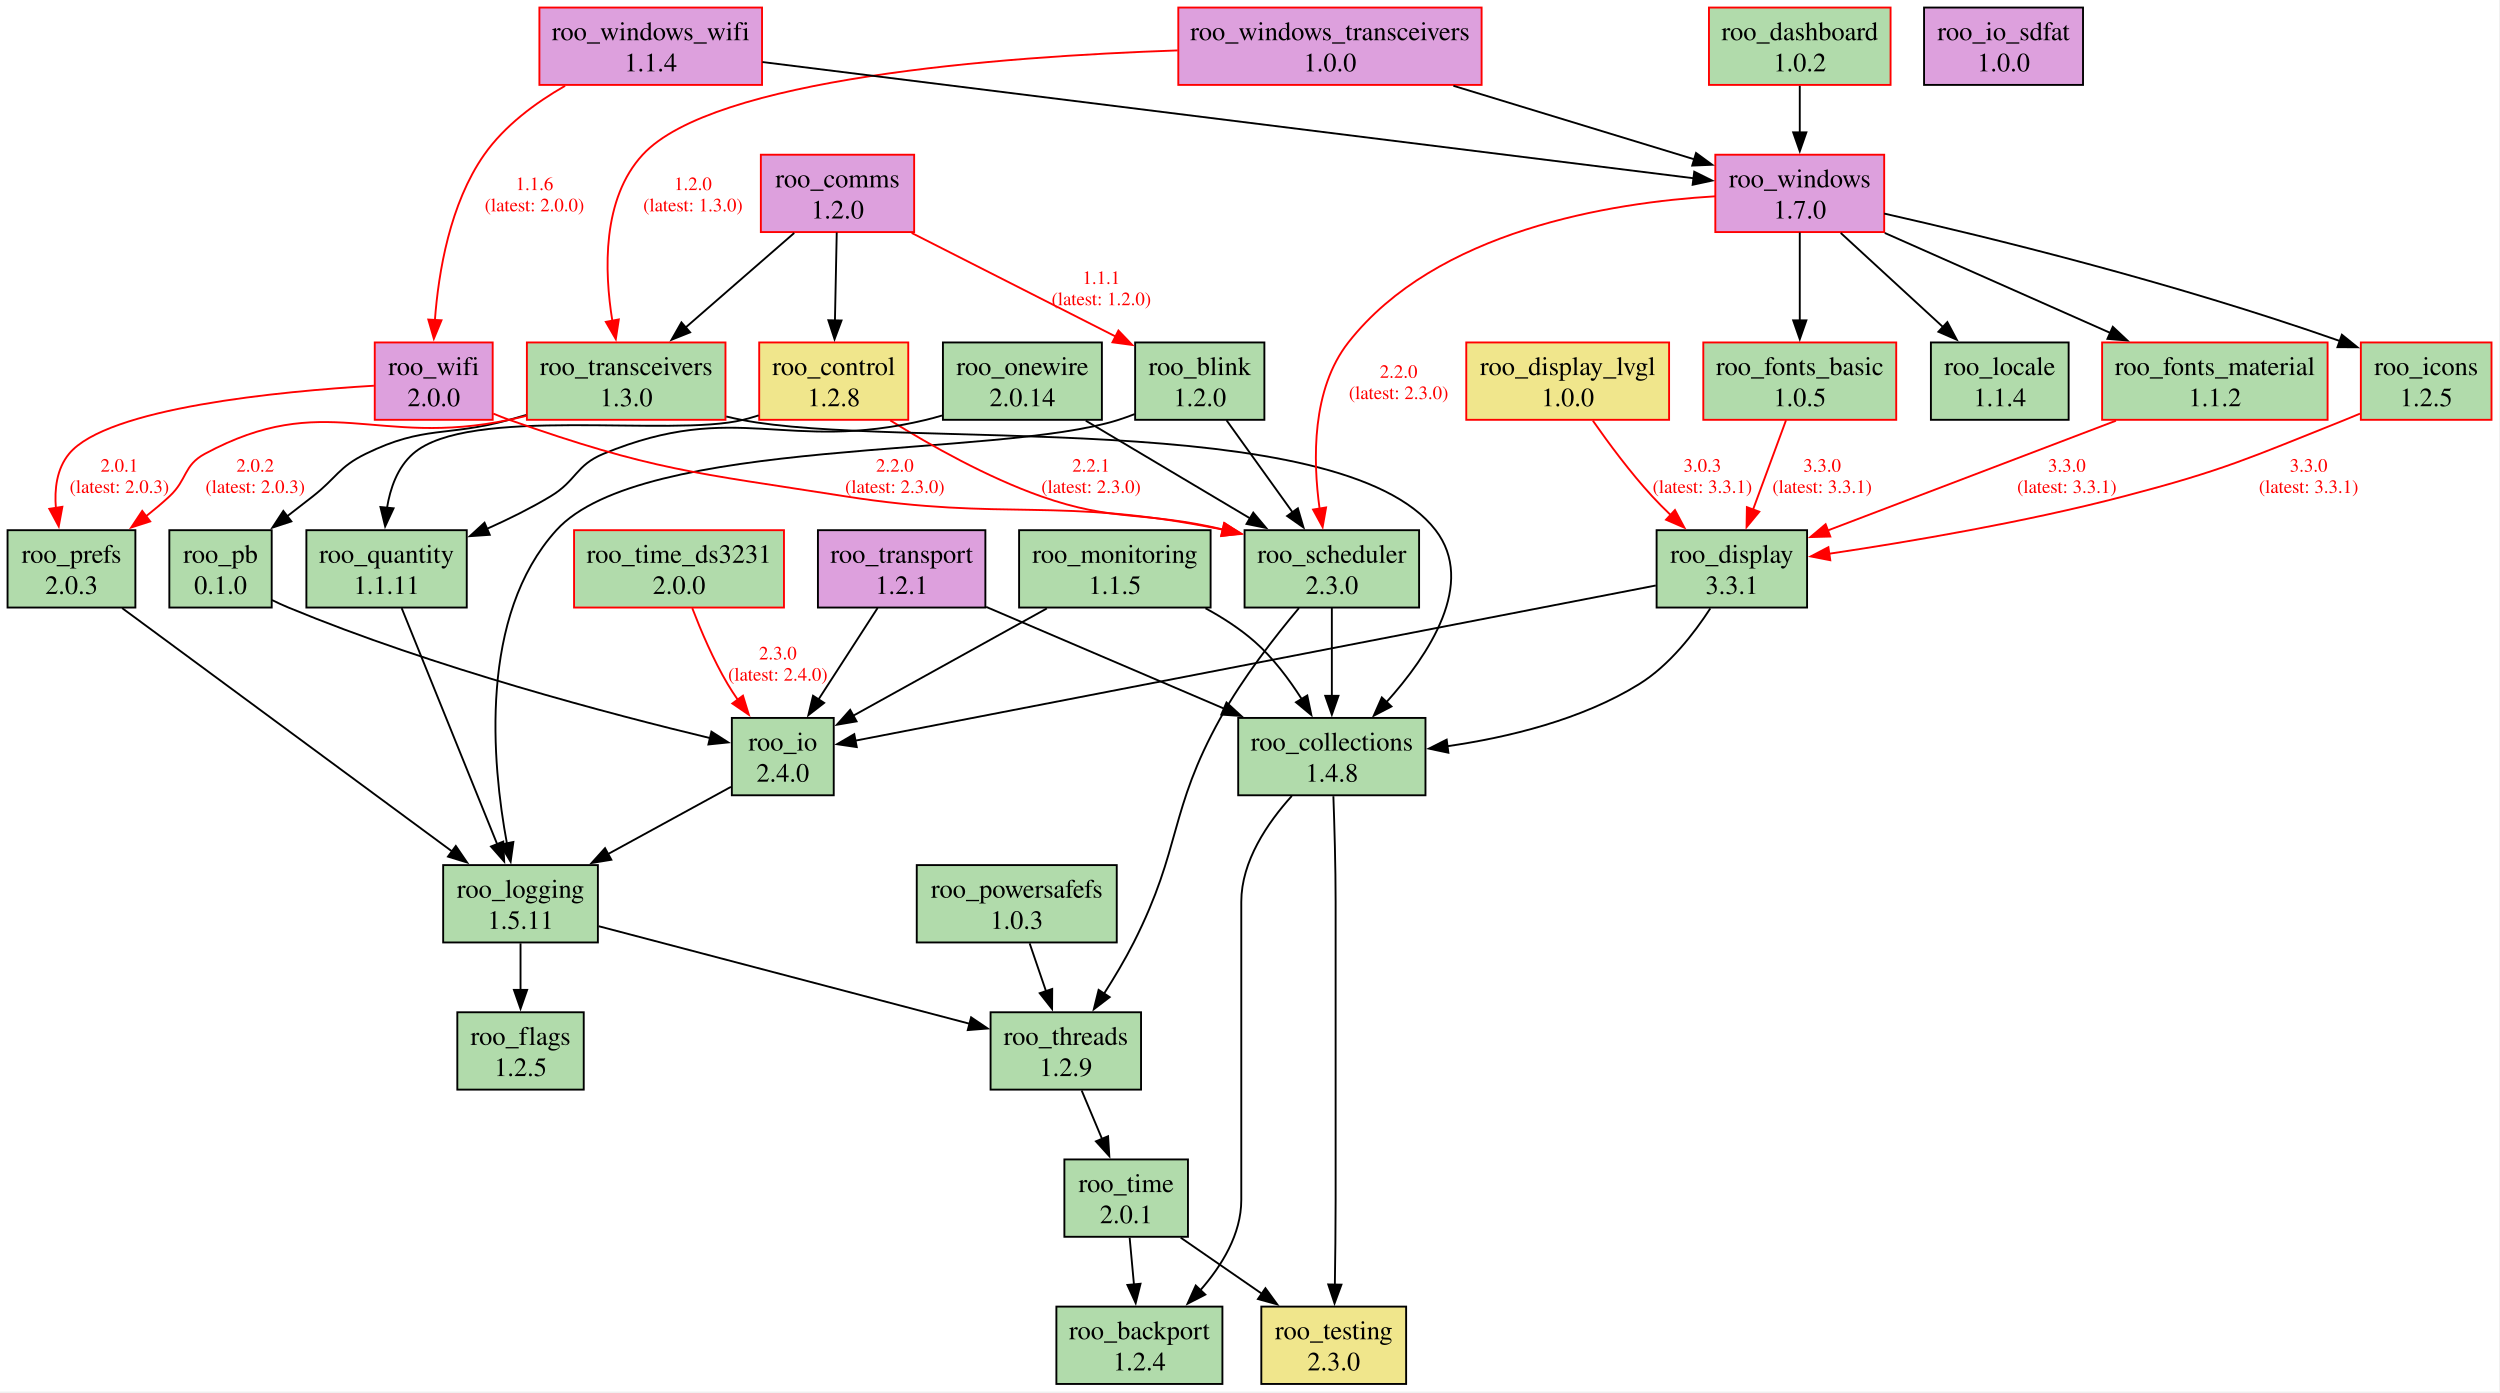
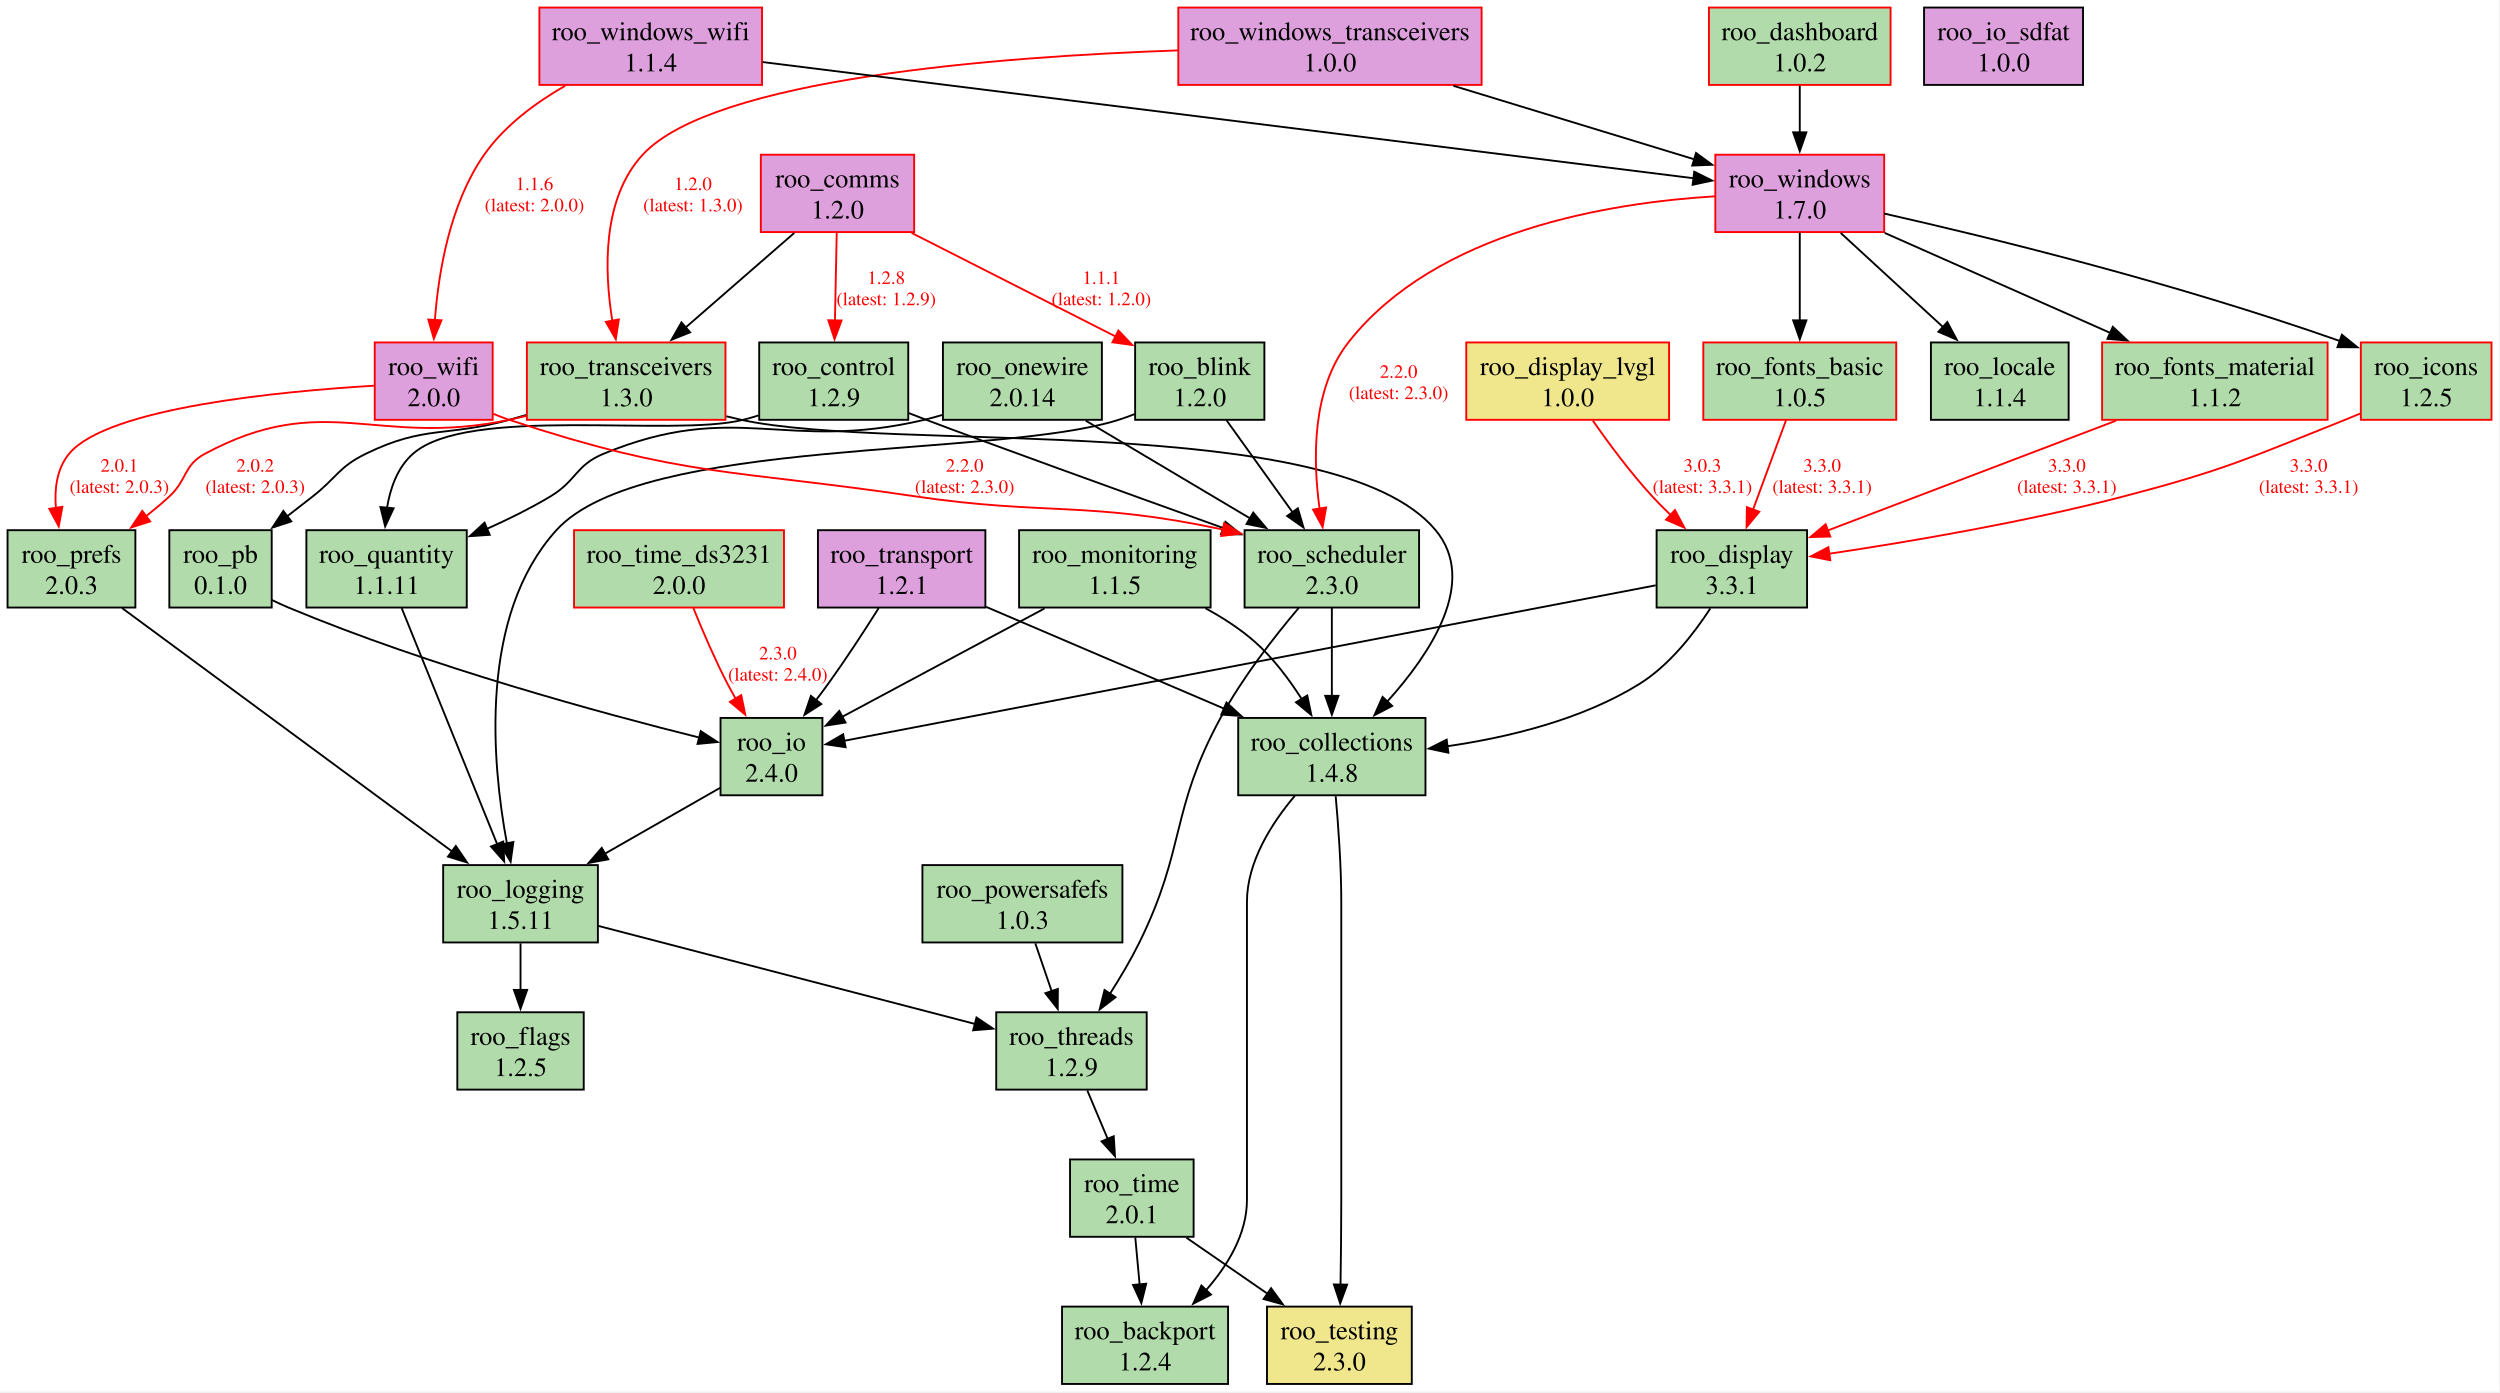
<svg xmlns="http://www.w3.org/2000/svg" width="1325pt" height="738pt" viewBox="0.00 0.00 1325.00 738.00">
  <g id="graph0" class="graph" transform="scale(1 1) rotate(0) translate(4 733.5)">
    <polygon fill="white" stroke="none" points="-4,4 -4,-733.5 1320.5,-733.5 1320.5,4 -4,4" />
    <g id="node1" class="node">
-       <polygon fill="#b1dbab" stroke="black" points="643.88,-41 555.88,-41 555.88,0 643.88,0 643.88,-41" />
-       <text xml:space="preserve" text-anchor="middle" x="599.88" y="-23.7" font-family="Times,serif" font-size="14.00">roo_backport</text>
-       <text xml:space="preserve" text-anchor="middle" x="599.88" y="-7.2" font-family="Times,serif" font-size="14.00">1.2.4</text>
+       <polygon fill="#b1dbab" stroke="black" points="646.88,-41 558.88,-41 558.88,0 646.88,0 646.88,-41" />
+       <text xml:space="preserve" text-anchor="middle" x="602.88" y="-23.7" font-family="Times,serif" font-size="14.00">roo_backport</text>
+       <text xml:space="preserve" text-anchor="middle" x="602.88" y="-7.2" font-family="Times,serif" font-size="14.00">1.2.4</text>
    </g>
    <g id="node2" class="node">
      <polygon fill="#b1dbab" stroke="black" points="666.12,-552 597.62,-552 597.62,-511 666.12,-511 666.12,-552" />
      <text xml:space="preserve" text-anchor="middle" x="631.88" y="-534.7" font-family="Times,serif" font-size="14.00">roo_blink</text>
      <text xml:space="preserve" text-anchor="middle" x="631.88" y="-518.2" font-family="Times,serif" font-size="14.00">1.2.0</text>
    </g>
    <g id="node16" class="node">
      <polygon fill="#b1dbab" stroke="black" points="312.88,-275 230.88,-275 230.88,-234 312.88,-234 312.88,-275" />
      <text xml:space="preserve" text-anchor="middle" x="271.88" y="-257.7" font-family="Times,serif" font-size="14.00">roo_logging</text>
      <text xml:space="preserve" text-anchor="middle" x="271.88" y="-241.2" font-family="Times,serif" font-size="14.00">1.5.11</text>
    </g>
    <g id="edge1" class="edge">
-       <path fill="none" stroke="black" d="M597.41,-514.04C594.56,-512.93 591.69,-511.9 588.88,-511 524.59,-490.45 336.2,-502.5 290.88,-452.5 249.74,-407.13 256.68,-329.43 264.68,-286.43" />
-       <polygon fill="black" stroke="black" points="268.09,-287.25 266.63,-276.75 261.23,-285.87 268.09,-287.25" />
+       <path fill="none" stroke="black" d="M597.41,-514.04C594.56,-512.93 591.69,-511.9 588.88,-511 524.6,-490.43 336.21,-502.49 290.88,-452.5 249.74,-407.13 256.67,-329.44 264.68,-286.43" />
+       <polygon fill="black" stroke="black" points="268.09,-287.25 266.63,-276.75 261.22,-285.87 268.09,-287.25" />
    </g>
    <g id="node23" class="node">
      <polygon fill="#b1dbab" stroke="black" points="748.12,-452.5 655.62,-452.5 655.62,-411.5 748.12,-411.5 748.12,-452.5" />
      <text xml:space="preserve" text-anchor="middle" x="701.88" y="-435.2" font-family="Times,serif" font-size="14.00">roo_scheduler</text>
      <text xml:space="preserve" text-anchor="middle" x="701.88" y="-418.7" font-family="Times,serif" font-size="14.00">2.3.0</text>
    </g>
    <g id="edge2" class="edge">
      <path fill="none" stroke="black" d="M646.04,-510.77C656.1,-496.76 669.76,-477.73 681.06,-461.99" />
      <polygon fill="black" stroke="black" points="683.86,-464.1 686.85,-453.93 678.17,-460.01 683.86,-464.1" />
    </g>
    <g id="node3" class="node">
      <polygon fill="#b1dbab" stroke="black" points="751.5,-353 652.25,-353 652.25,-312 751.5,-312 751.5,-353" />
      <text xml:space="preserve" text-anchor="middle" x="701.88" y="-335.7" font-family="Times,serif" font-size="14.00">roo_collections</text>
      <text xml:space="preserve" text-anchor="middle" x="701.88" y="-319.2" font-family="Times,serif" font-size="14.00">1.4.8</text>
    </g>
    <g id="edge4" class="edge">
-       <path fill="none" stroke="black" d="M680.68,-311.67C667.82,-297.44 653.88,-277.04 653.88,-255.5 653.88,-255.5 653.88,-255.5 653.88,-97.5 653.88,-79.44 643.62,-62.69 632.05,-49.53" />
-       <polygon fill="black" stroke="black" points="634.82,-47.37 625.39,-42.53 629.74,-52.19 634.82,-47.37" />
+       <path fill="none" stroke="black" d="M682.27,-311.74C670.14,-297.39 656.88,-276.81 656.88,-255.5 656.88,-255.5 656.88,-255.5 656.88,-97.5 656.88,-79.44 646.62,-62.69 635.05,-49.53" />
+       <polygon fill="black" stroke="black" points="637.82,-47.37 628.39,-42.53 632.74,-52.19 637.82,-47.37" />
    </g>
    <g id="node24" class="node">
-       <polygon fill="khaki" stroke="black" points="741.25,-41 664.5,-41 664.5,0 741.25,0 741.25,-41" />
-       <text xml:space="preserve" text-anchor="middle" x="702.88" y="-23.7" font-family="Times,serif" font-size="14.00">roo_testing</text>
-       <text xml:space="preserve" text-anchor="middle" x="702.88" y="-7.2" font-family="Times,serif" font-size="14.00">2.3.0</text>
+       <polygon fill="khaki" stroke="black" points="744.25,-41 667.5,-41 667.5,0 744.25,0 744.25,-41" />
+       <text xml:space="preserve" text-anchor="middle" x="705.88" y="-23.7" font-family="Times,serif" font-size="14.00">roo_testing</text>
+       <text xml:space="preserve" text-anchor="middle" x="705.88" y="-7.2" font-family="Times,serif" font-size="14.00">2.3.0</text>
    </g>
    <g id="edge3" class="edge">
-       <path fill="none" stroke="black" d="M702.69,-311.5C703.24,-296.18 703.88,-274.51 703.88,-255.5 703.88,-255.5 703.88,-255.5 703.88,-97.5 703.88,-82.7 703.68,-66.28 703.47,-52.5" />
-       <polygon fill="black" stroke="black" points="706.97,-52.64 703.3,-42.7 699.97,-52.75 706.97,-52.64" />
+       <path fill="none" stroke="black" d="M703.91,-311.52C705.29,-296.21 706.88,-274.54 706.88,-255.5 706.88,-255.5 706.88,-255.5 706.88,-97.5 706.88,-82.7 706.68,-66.28 706.47,-52.5" />
+       <polygon fill="black" stroke="black" points="709.97,-52.64 706.3,-42.7 702.97,-52.75 709.97,-52.64" />
    </g>
    <g id="node4" class="node">
      <polygon fill="plum" stroke="red" points="480.5,-651.5 399.25,-651.5 399.25,-610.5 480.5,-610.5 480.5,-651.5" />
      <text xml:space="preserve" text-anchor="middle" x="439.88" y="-634.2" font-family="Times,serif" font-size="14.00">roo_comms</text>
      <text xml:space="preserve" text-anchor="middle" x="439.88" y="-617.7" font-family="Times,serif" font-size="14.00">1.2.0</text>
    </g>
    <g id="edge5" class="edge">
      <path fill="none" stroke="red" d="M479.19,-610.03C510.57,-594.1 554.55,-571.77 587.25,-555.16" />
      <polygon fill="red" stroke="red" points="588.76,-558.32 596.09,-550.67 585.59,-552.08 588.76,-558.32" />
      <text xml:space="preserve" text-anchor="middle" x="579.7" y="-583" font-family="Times,serif" font-size="10.00" fill="red">1.1.1</text>
      <text xml:space="preserve" text-anchor="middle" x="579.7" y="-571.75" font-family="Times,serif" font-size="10.00" fill="red">(latest: 1.2.0)</text>
    </g>
    <g id="node5" class="node">
-       <polygon fill="khaki" stroke="red" points="477.38,-552 398.38,-552 398.38,-511 477.38,-511 477.38,-552" />
+       <polygon fill="#b1dbab" stroke="black" points="477.38,-552 398.38,-552 398.38,-511 477.38,-511 477.38,-552" />
      <text xml:space="preserve" text-anchor="middle" x="437.88" y="-534.7" font-family="Times,serif" font-size="14.00">roo_control</text>
-       <text xml:space="preserve" text-anchor="middle" x="437.88" y="-518.2" font-family="Times,serif" font-size="14.00">1.2.8</text>
+       <text xml:space="preserve" text-anchor="middle" x="437.88" y="-518.2" font-family="Times,serif" font-size="14.00">1.2.9</text>
    </g>
    <g id="edge6" class="edge">
-       <path fill="none" stroke="black" d="M439.47,-610.27C439.19,-596.79 438.82,-578.66 438.51,-563.29" />
-       <polygon fill="black" stroke="black" points="442.01,-563.64 438.31,-553.71 435.02,-563.78 442.01,-563.64" />
+       <path fill="none" stroke="red" d="M439.47,-610.27C439.19,-596.79 438.82,-578.66 438.51,-563.29" />
+       <polygon fill="red" stroke="red" points="442.01,-563.64 438.31,-553.71 435.02,-563.78 442.01,-563.64" />
+       <text xml:space="preserve" text-anchor="middle" x="465.68" y="-583" font-family="Times,serif" font-size="10.00" fill="red">1.2.8</text>
+       <text xml:space="preserve" text-anchor="middle" x="465.68" y="-571.75" font-family="Times,serif" font-size="10.00" fill="red">(latest: 1.2.9)</text>
    </g>
    <g id="node28" class="node">
      <polygon fill="#b1dbab" stroke="red" points="380.5,-552 275.25,-552 275.25,-511 380.5,-511 380.5,-552" />
      <text xml:space="preserve" text-anchor="middle" x="327.88" y="-534.7" font-family="Times,serif" font-size="14.00">roo_transceivers</text>
      <text xml:space="preserve" text-anchor="middle" x="327.88" y="-518.2" font-family="Times,serif" font-size="14.00">1.3.0</text>
    </g>
    <g id="edge7" class="edge">
      <path fill="none" stroke="black" d="M416.94,-610.03C400.33,-595.57 377.67,-575.85 359.37,-559.92" />
      <polygon fill="black" stroke="black" points="361.76,-557.36 351.92,-553.43 357.17,-562.64 361.76,-557.36" />
    </g>
    <g id="node22" class="node">
      <polygon fill="#b1dbab" stroke="black" points="243.38,-452.5 158.38,-452.5 158.38,-411.5 243.38,-411.5 243.38,-452.5" />
      <text xml:space="preserve" text-anchor="middle" x="200.88" y="-435.2" font-family="Times,serif" font-size="14.00">roo_quantity</text>
      <text xml:space="preserve" text-anchor="middle" x="200.88" y="-418.7" font-family="Times,serif" font-size="14.00">1.1.11</text>
    </g>
    <g id="edge8" class="edge">
      <path fill="none" stroke="black" d="M398.09,-513.35C395.33,-512.47 392.58,-511.67 389.88,-511 351.94,-501.55 244.21,-518.84 214.88,-493 206.68,-485.78 202.8,-474.78 201.09,-464.16" />
      <polygon fill="black" stroke="black" points="204.6,-464.1 200.13,-454.49 197.63,-464.79 204.6,-464.1" />
    </g>
    <g id="edge9" class="edge">
-       <path fill="none" stroke="red" d="M467.86,-510.66C489.26,-497.39 519.17,-480.56 547.62,-470.5 586.75,-456.66 601.37,-462.9 644.32,-452.86" />
-       <polygon fill="red" stroke="red" points="644.92,-456.32 653.76,-450.49 643.21,-449.53 644.92,-456.32" />
-       <text xml:space="preserve" text-anchor="middle" x="574.25" y="-483.5" font-family="Times,serif" font-size="10.00" fill="red">2.2.1</text>
-       <text xml:space="preserve" text-anchor="middle" x="574.25" y="-472.25" font-family="Times,serif" font-size="10.00" fill="red">(latest: 2.3.0)</text>
+       <path fill="none" stroke="black" d="M477.68,-514.54C480.79,-513.33 483.88,-512.14 486.88,-511 516.21,-499.84 591.32,-472.71 644.47,-453.6" />
+       <polygon fill="black" stroke="black" points="645.47,-456.96 653.7,-450.28 643.11,-450.37 645.47,-456.96" />
    </g>
    <g id="node6" class="node">
      <polygon fill="#b1dbab" stroke="red" points="998,-729.5 901.75,-729.5 901.75,-688.5 998,-688.5 998,-729.5" />
      <text xml:space="preserve" text-anchor="middle" x="949.88" y="-712.2" font-family="Times,serif" font-size="14.00">roo_dashboard</text>
      <text xml:space="preserve" text-anchor="middle" x="949.88" y="-695.7" font-family="Times,serif" font-size="14.00">1.0.2</text>
    </g>
    <g id="node31" class="node">
      <polygon fill="plum" stroke="red" points="994.62,-651.5 905.12,-651.5 905.12,-610.5 994.62,-610.5 994.62,-651.5" />
      <text xml:space="preserve" text-anchor="middle" x="949.88" y="-634.2" font-family="Times,serif" font-size="14.00">roo_windows</text>
      <text xml:space="preserve" text-anchor="middle" x="949.88" y="-617.7" font-family="Times,serif" font-size="14.00">1.7.0</text>
    </g>
    <g id="edge10" class="edge">
      <path fill="none" stroke="black" d="M949.88,-688.03C949.88,-680.44 949.88,-671.6 949.88,-663.21" />
      <polygon fill="black" stroke="black" points="953.38,-663.35 949.88,-653.35 946.38,-663.35 953.38,-663.35" />
    </g>
    <g id="node7" class="node">
      <polygon fill="#b1dbab" stroke="black" points="953.75,-452.5 874,-452.5 874,-411.5 953.75,-411.5 953.75,-452.5" />
      <text xml:space="preserve" text-anchor="middle" x="913.88" y="-435.2" font-family="Times,serif" font-size="14.00">roo_display</text>
      <text xml:space="preserve" text-anchor="middle" x="913.88" y="-418.7" font-family="Times,serif" font-size="14.00">3.3.1</text>
    </g>
    <g id="edge11" class="edge">
      <path fill="none" stroke="black" d="M902.47,-411.04C893.83,-397.71 880.75,-380.87 864.88,-371 834.32,-352.01 795.16,-342.62 762.89,-337.98" />
      <polygon fill="black" stroke="black" points="763.65,-334.55 753.28,-336.73 762.74,-341.49 763.65,-334.55" />
    </g>
    <g id="node13" class="node">
-       <polygon fill="#b1dbab" stroke="black" points="437.88,-353 383.88,-353 383.88,-312 437.88,-312 437.88,-353" />
-       <text xml:space="preserve" text-anchor="middle" x="410.88" y="-335.7" font-family="Times,serif" font-size="14.00">roo_io</text>
-       <text xml:space="preserve" text-anchor="middle" x="410.88" y="-319.2" font-family="Times,serif" font-size="14.00">2.4.0</text>
+       <polygon fill="#b1dbab" stroke="black" points="431.88,-353 377.88,-353 377.88,-312 431.88,-312 431.88,-353" />
+       <text xml:space="preserve" text-anchor="middle" x="404.88" y="-335.7" font-family="Times,serif" font-size="14.00">roo_io</text>
+       <text xml:space="preserve" text-anchor="middle" x="404.88" y="-319.2" font-family="Times,serif" font-size="14.00">2.4.0</text>
    </g>
    <g id="edge12" class="edge">
-       <path fill="none" stroke="black" d="M873.56,-423.19C778.66,-404.79 542.17,-358.95 449.24,-340.94" />
-       <polygon fill="black" stroke="black" points="450.09,-337.54 439.61,-339.07 448.76,-344.41 450.09,-337.54" />
+       <path fill="none" stroke="black" d="M873.51,-423.27C777.68,-404.91 537.46,-358.9 443.45,-340.89" />
+       <polygon fill="black" stroke="black" points="444.18,-337.47 433.7,-339.02 442.86,-344.34 444.18,-337.47" />
    </g>
    <g id="node8" class="node">
      <polygon fill="khaki" stroke="red" points="880.62,-552 773.12,-552 773.12,-511 880.62,-511 880.62,-552" />
      <text xml:space="preserve" text-anchor="middle" x="826.88" y="-534.7" font-family="Times,serif" font-size="14.00">roo_display_lvgl</text>
      <text xml:space="preserve" text-anchor="middle" x="826.88" y="-518.2" font-family="Times,serif" font-size="14.00">1.0.0</text>
    </g>
    <g id="edge13" class="edge">
      <path fill="none" stroke="red" d="M840.23,-510.52C848.66,-498.46 860.11,-483.04 871.62,-470.5 874.67,-467.18 877.99,-463.85 881.37,-460.61" />
      <polygon fill="red" stroke="red" points="883.73,-463.19 888.72,-453.84 878.99,-458.04 883.73,-463.19" />
      <text xml:space="preserve" text-anchor="middle" x="898.25" y="-483.5" font-family="Times,serif" font-size="10.00" fill="red">3.0.3</text>
      <text xml:space="preserve" text-anchor="middle" x="898.25" y="-472.25" font-family="Times,serif" font-size="10.00" fill="red">(latest: 3.3.1)</text>
    </g>
    <g id="node9" class="node">
      <polygon fill="#b1dbab" stroke="black" points="305.38,-197 238.38,-197 238.38,-156 305.38,-156 305.38,-197" />
      <text xml:space="preserve" text-anchor="middle" x="271.88" y="-179.7" font-family="Times,serif" font-size="14.00">roo_flags</text>
      <text xml:space="preserve" text-anchor="middle" x="271.88" y="-163.2" font-family="Times,serif" font-size="14.00">1.2.5</text>
    </g>
    <g id="node10" class="node">
      <polygon fill="#b1dbab" stroke="red" points="1001,-552 898.75,-552 898.75,-511 1001,-511 1001,-552" />
      <text xml:space="preserve" text-anchor="middle" x="949.88" y="-534.7" font-family="Times,serif" font-size="14.00">roo_fonts_basic</text>
      <text xml:space="preserve" text-anchor="middle" x="949.88" y="-518.2" font-family="Times,serif" font-size="14.00">1.0.5</text>
    </g>
    <g id="edge14" class="edge">
      <path fill="none" stroke="red" d="M942.59,-510.77C937.56,-497.16 930.79,-478.8 925.08,-463.34" />
      <polygon fill="red" stroke="red" points="928.42,-462.29 921.67,-454.12 921.85,-464.71 928.42,-462.29" />
      <text xml:space="preserve" text-anchor="middle" x="961.72" y="-483.5" font-family="Times,serif" font-size="10.00" fill="red">3.3.0</text>
      <text xml:space="preserve" text-anchor="middle" x="961.72" y="-472.25" font-family="Times,serif" font-size="10.00" fill="red">(latest: 3.3.1)</text>
    </g>
    <g id="node11" class="node">
      <polygon fill="#b1dbab" stroke="red" points="1229.62,-552 1110.12,-552 1110.12,-511 1229.62,-511 1229.62,-552" />
      <text xml:space="preserve" text-anchor="middle" x="1169.88" y="-534.7" font-family="Times,serif" font-size="14.00">roo_fonts_material</text>
      <text xml:space="preserve" text-anchor="middle" x="1169.88" y="-518.2" font-family="Times,serif" font-size="14.00">1.1.2</text>
    </g>
    <g id="edge15" class="edge">
      <path fill="none" stroke="red" d="M1117.45,-510.53C1072.72,-493.5 1008.81,-469.16 964.58,-452.31" />
      <polygon fill="red" stroke="red" points="966.06,-449.13 955.47,-448.84 963.57,-455.67 966.06,-449.13" />
      <text xml:space="preserve" text-anchor="middle" x="1091.43" y="-483.5" font-family="Times,serif" font-size="10.00" fill="red">3.3.0</text>
      <text xml:space="preserve" text-anchor="middle" x="1091.43" y="-472.25" font-family="Times,serif" font-size="10.00" fill="red">(latest: 3.3.1)</text>
    </g>
    <g id="node12" class="node">
      <polygon fill="#b1dbab" stroke="red" points="1316.5,-552 1247.25,-552 1247.25,-511 1316.5,-511 1316.5,-552" />
      <text xml:space="preserve" text-anchor="middle" x="1281.88" y="-534.7" font-family="Times,serif" font-size="14.00">roo_icons</text>
      <text xml:space="preserve" text-anchor="middle" x="1281.88" y="-518.2" font-family="Times,serif" font-size="14.00">1.2.5</text>
    </g>
    <g id="edge16" class="edge">
      <path fill="none" stroke="red" d="M1246.79,-514.27C1244.12,-513.13 1241.46,-512.03 1238.88,-511 1187.76,-490.61 1175.11,-484.42 1121.88,-470.5 1069.2,-456.72 1007.7,-446.32 965.31,-440" />
      <polygon fill="red" stroke="red" points="966.05,-436.58 955.65,-438.59 965.04,-443.5 966.05,-436.58" />
      <text xml:space="preserve" text-anchor="middle" x="1219.56" y="-483.5" font-family="Times,serif" font-size="10.00" fill="red">3.3.0</text>
      <text xml:space="preserve" text-anchor="middle" x="1219.56" y="-472.25" font-family="Times,serif" font-size="10.00" fill="red">(latest: 3.3.1)</text>
    </g>
    <g id="edge17" class="edge">
-       <path fill="none" stroke="black" d="M383.41,-316.48C364.83,-306.33 339.84,-292.66 318.22,-280.84" />
-       <polygon fill="black" stroke="black" points="320.02,-277.83 309.56,-276.11 316.66,-283.98 320.02,-277.83" />
+       <path fill="none" stroke="black" d="M377.64,-315.94C360.09,-305.91 336.85,-292.63 316.62,-281.07" />
+       <polygon fill="black" stroke="black" points="318.4,-278.06 307.99,-276.13 314.93,-284.13 318.4,-278.06" />
    </g>
    <g id="node14" class="node">
      <polygon fill="plum" stroke="black" points="1100,-729.5 1015.75,-729.5 1015.75,-688.5 1100,-688.5 1100,-729.5" />
      <text xml:space="preserve" text-anchor="middle" x="1057.88" y="-712.2" font-family="Times,serif" font-size="14.00">roo_io_sdfat</text>
      <text xml:space="preserve" text-anchor="middle" x="1057.88" y="-695.7" font-family="Times,serif" font-size="14.00">1.0.0</text>
    </g>
    <g id="node15" class="node">
      <polygon fill="#b1dbab" stroke="black" points="1092.38,-552 1019.38,-552 1019.38,-511 1092.38,-511 1092.38,-552" />
      <text xml:space="preserve" text-anchor="middle" x="1055.88" y="-534.7" font-family="Times,serif" font-size="14.00">roo_locale</text>
      <text xml:space="preserve" text-anchor="middle" x="1055.88" y="-518.2" font-family="Times,serif" font-size="14.00">1.1.4</text>
    </g>
    <g id="edge18" class="edge">
      <path fill="none" stroke="black" d="M271.88,-233.53C271.88,-225.94 271.88,-217.1 271.88,-208.71" />
      <polygon fill="black" stroke="black" points="275.38,-208.85 271.88,-198.85 268.38,-208.85 275.38,-208.85" />
    </g>
    <g id="node25" class="node">
-       <polygon fill="#b1dbab" stroke="black" points="600.75,-197 521,-197 521,-156 600.75,-156 600.75,-197" />
-       <text xml:space="preserve" text-anchor="middle" x="560.88" y="-179.7" font-family="Times,serif" font-size="14.00">roo_threads</text>
-       <text xml:space="preserve" text-anchor="middle" x="560.88" y="-163.2" font-family="Times,serif" font-size="14.00">1.2.9</text>
+       <polygon fill="#b1dbab" stroke="black" points="603.75,-197 524,-197 524,-156 603.75,-156 603.75,-197" />
+       <text xml:space="preserve" text-anchor="middle" x="563.88" y="-179.7" font-family="Times,serif" font-size="14.00">roo_threads</text>
+       <text xml:space="preserve" text-anchor="middle" x="563.88" y="-163.2" font-family="Times,serif" font-size="14.00">1.2.9</text>
    </g>
    <g id="edge19" class="edge">
-       <path fill="none" stroke="black" d="M313.28,-242.61C365.12,-228.98 453.89,-205.64 509.86,-190.92" />
-       <polygon fill="black" stroke="black" points="510.69,-194.32 519.48,-188.39 508.91,-187.55 510.69,-194.32" />
+       <path fill="none" stroke="black" d="M313.09,-242.77C365.56,-229.12 456.19,-205.53 512.93,-190.76" />
+       <polygon fill="black" stroke="black" points="513.54,-194.22 522.34,-188.31 511.78,-187.44 513.54,-194.22" />
    </g>
    <g id="node17" class="node">
      <polygon fill="#b1dbab" stroke="black" points="637.62,-452.5 536.12,-452.5 536.12,-411.5 637.62,-411.5 637.62,-452.5" />
      <text xml:space="preserve" text-anchor="middle" x="586.88" y="-435.2" font-family="Times,serif" font-size="14.00">roo_monitoring</text>
      <text xml:space="preserve" text-anchor="middle" x="586.88" y="-418.7" font-family="Times,serif" font-size="14.00">1.1.5</text>
    </g>
    <g id="edge20" class="edge">
      <path fill="none" stroke="black" d="M634.91,-411.12C644.07,-406.13 653.19,-400.24 660.88,-393.5 670.65,-384.92 679.2,-373.53 685.92,-362.97" />
      <polygon fill="black" stroke="black" points="688.85,-364.9 691.01,-354.53 682.86,-361.29 688.85,-364.9" />
    </g>
    <g id="edge21" class="edge">
-       <path fill="none" stroke="black" d="M550.83,-411.03C520.84,-394.42 478.29,-370.85 448,-354.06" />
-       <polygon fill="black" stroke="black" points="449.99,-351.17 439.55,-349.39 446.6,-357.29 449.99,-351.17" />
+       <path fill="none" stroke="black" d="M549.61,-411.03C518.3,-394.27 473.79,-370.42 442.41,-353.61" />
+       <polygon fill="black" stroke="black" points="444.12,-350.55 433.65,-348.91 440.81,-356.72 444.12,-350.55" />
    </g>
    <g id="node18" class="node">
      <polygon fill="#b1dbab" stroke="black" points="580,-552 495.75,-552 495.75,-511 580,-511 580,-552" />
      <text xml:space="preserve" text-anchor="middle" x="537.88" y="-534.7" font-family="Times,serif" font-size="14.00">roo_onewire</text>
      <text xml:space="preserve" text-anchor="middle" x="537.88" y="-518.2" font-family="Times,serif" font-size="14.00">2.0.14</text>
    </g>
    <g id="edge23" class="edge">
-       <path fill="none" stroke="black" d="M495.28,-513.29C492.46,-512.44 489.64,-511.66 486.88,-511 412.56,-493.2 386.53,-522.12 315.88,-493 301.11,-486.92 301.55,-478.73 287.88,-470.5 277.3,-464.13 265.45,-458.28 253.99,-453.18" />
+       <path fill="none" stroke="black" d="M495.29,-513.55C492.13,-512.6 488.97,-511.73 485.88,-511 411.93,-493.52 386.11,-521.97 315.88,-493 301.12,-486.91 301.55,-478.73 287.88,-470.5 277.3,-464.13 265.45,-458.28 253.99,-453.18" />
      <polygon fill="black" stroke="black" points="255.57,-450.05 245,-449.32 252.8,-456.48 255.57,-450.05" />
    </g>
    <g id="edge22" class="edge">
      <path fill="none" stroke="black" d="M571.46,-510.53C596.66,-495.55 631.38,-474.91 658.65,-458.69" />
      <polygon fill="black" stroke="black" points="660.23,-461.83 667.04,-453.71 656.65,-455.81 660.23,-461.83" />
    </g>
    <g id="node19" class="node">
      <polygon fill="#b1dbab" stroke="black" points="140,-452.5 85.75,-452.5 85.75,-411.5 140,-411.5 140,-452.5" />
      <text xml:space="preserve" text-anchor="middle" x="112.88" y="-435.2" font-family="Times,serif" font-size="14.00">roo_pb</text>
      <text xml:space="preserve" text-anchor="middle" x="112.88" y="-418.7" font-family="Times,serif" font-size="14.00">0.1.0</text>
    </g>
    <g id="edge24" class="edge">
-       <path fill="none" stroke="black" d="M140.11,-415.49C143.03,-414.06 145.99,-412.7 148.88,-411.5 225.91,-379.57 320.63,-354.73 372.46,-342.28" />
-       <polygon fill="black" stroke="black" points="373.06,-345.74 381.99,-340.02 371.45,-338.93 373.06,-345.74" />
+       <path fill="none" stroke="black" d="M140.11,-415.51C143.03,-414.07 145.99,-412.71 148.88,-411.5 223.84,-380.15 315.84,-355.23 366.63,-342.59" />
+       <polygon fill="black" stroke="black" points="367.38,-346.01 376.25,-340.22 365.7,-339.21 367.38,-346.01" />
    </g>
    <g id="node20" class="node">
-       <polygon fill="#b1dbab" stroke="black" points="587.88,-275 481.88,-275 481.88,-234 587.88,-234 587.88,-275" />
-       <text xml:space="preserve" text-anchor="middle" x="534.88" y="-257.7" font-family="Times,serif" font-size="14.00">roo_powersafefs</text>
-       <text xml:space="preserve" text-anchor="middle" x="534.88" y="-241.2" font-family="Times,serif" font-size="14.00">1.0.3</text>
+       <polygon fill="#b1dbab" stroke="black" points="590.88,-275 484.88,-275 484.88,-234 590.88,-234 590.88,-275" />
+       <text xml:space="preserve" text-anchor="middle" x="537.88" y="-257.7" font-family="Times,serif" font-size="14.00">roo_powersafefs</text>
+       <text xml:space="preserve" text-anchor="middle" x="537.88" y="-241.2" font-family="Times,serif" font-size="14.00">1.0.3</text>
    </g>
    <g id="edge25" class="edge">
-       <path fill="none" stroke="black" d="M541.71,-233.53C544.36,-225.76 547.47,-216.69 550.4,-208.13" />
-       <polygon fill="black" stroke="black" points="553.67,-209.36 553.6,-198.77 547.05,-207.1 553.67,-209.36" />
+       <path fill="none" stroke="black" d="M544.71,-233.53C547.36,-225.76 550.47,-216.69 553.4,-208.13" />
+       <polygon fill="black" stroke="black" points="556.67,-209.36 556.6,-198.77 550.05,-207.1 556.67,-209.36" />
    </g>
    <g id="node21" class="node">
      <polygon fill="#b1dbab" stroke="black" points="67.75,-452.5 0,-452.5 0,-411.5 67.75,-411.5 67.75,-452.5" />
      <text xml:space="preserve" text-anchor="middle" x="33.88" y="-435.2" font-family="Times,serif" font-size="14.00">roo_prefs</text>
      <text xml:space="preserve" text-anchor="middle" x="33.88" y="-418.7" font-family="Times,serif" font-size="14.00">2.0.3</text>
    </g>
    <g id="edge26" class="edge">
      <path fill="none" stroke="black" d="M60.71,-411.21C103.57,-379.61 187.5,-317.72 235.64,-282.22" />
      <polygon fill="black" stroke="black" points="237.58,-285.14 243.55,-276.39 233.43,-279.5 237.58,-285.14" />
    </g>
    <g id="edge27" class="edge">
      <path fill="none" stroke="black" d="M208.88,-411.21C221.24,-380.66 245.05,-321.81 259.6,-285.85" />
      <polygon fill="black" stroke="black" points="262.72,-287.47 263.22,-276.89 256.23,-284.85 262.72,-287.47" />
    </g>
    <g id="edge28" class="edge">
      <path fill="none" stroke="black" d="M701.88,-411.27C701.88,-397.79 701.88,-379.66 701.88,-364.29" />
      <polygon fill="black" stroke="black" points="705.38,-364.71 701.88,-354.71 698.38,-364.71 705.38,-364.71" />
    </g>
    <g id="edge29" class="edge">
-       <path fill="none" stroke="black" d="M684.44,-411.22C671.72,-396.06 654.69,-374.21 642.88,-353 615.28,-303.46 622.46,-284.6 596.88,-234 592.27,-224.9 586.6,-215.4 581.13,-206.85" />
-       <polygon fill="black" stroke="black" points="584.12,-205.03 575.71,-198.59 578.27,-208.87 584.12,-205.03" />
+       <path fill="none" stroke="black" d="M684.31,-411.3C671.51,-396.18 654.46,-374.34 642.88,-353 616.05,-303.57 624.69,-284.46 599.88,-234 595.37,-224.85 589.73,-215.34 584.26,-206.79" />
+       <polygon fill="black" stroke="black" points="587.25,-204.96 578.83,-198.53 581.4,-208.81 587.25,-204.96" />
    </g>
    <g id="node26" class="node">
-       <polygon fill="#b1dbab" stroke="black" points="625.62,-119 560.12,-119 560.12,-78 625.62,-78 625.62,-119" />
-       <text xml:space="preserve" text-anchor="middle" x="592.88" y="-101.7" font-family="Times,serif" font-size="14.00">roo_time</text>
-       <text xml:space="preserve" text-anchor="middle" x="592.88" y="-85.2" font-family="Times,serif" font-size="14.00">2.0.1</text>
+       <polygon fill="#b1dbab" stroke="black" points="628.62,-119 563.12,-119 563.12,-78 628.62,-78 628.62,-119" />
+       <text xml:space="preserve" text-anchor="middle" x="595.88" y="-101.7" font-family="Times,serif" font-size="14.00">roo_time</text>
+       <text xml:space="preserve" text-anchor="middle" x="595.88" y="-85.2" font-family="Times,serif" font-size="14.00">2.0.1</text>
    </g>
    <g id="edge30" class="edge">
-       <path fill="none" stroke="black" d="M569.28,-155.53C572.59,-147.68 576.46,-138.48 580.1,-129.84" />
-       <polygon fill="black" stroke="black" points="583.28,-131.3 583.94,-120.73 576.83,-128.59 583.28,-131.3" />
+       <path fill="none" stroke="black" d="M572.28,-155.53C575.59,-147.68 579.46,-138.48 583.1,-129.84" />
+       <polygon fill="black" stroke="black" points="586.28,-131.3 586.94,-120.73 579.83,-128.59 586.28,-131.3" />
    </g>
    <g id="edge32" class="edge">
-       <path fill="none" stroke="black" d="M594.71,-77.53C595.41,-69.94 596.23,-61.1 597,-52.71" />
-       <polygon fill="black" stroke="black" points="600.48,-53.12 597.91,-42.84 593.51,-52.48 600.48,-53.12" />
+       <path fill="none" stroke="black" d="M597.71,-77.53C598.41,-69.94 599.23,-61.1 600,-52.71" />
+       <polygon fill="black" stroke="black" points="603.48,-53.12 600.91,-42.84 596.51,-52.48 603.48,-53.12" />
    </g>
    <g id="edge31" class="edge">
-       <path fill="none" stroke="black" d="M621.78,-77.53C634.91,-68.46 650.64,-57.59 664.73,-47.86" />
-       <polygon fill="black" stroke="black" points="666.68,-50.76 672.92,-42.2 662.7,-45 666.68,-50.76" />
+       <path fill="none" stroke="black" d="M624.78,-77.53C637.91,-68.46 653.64,-57.59 667.73,-47.86" />
+       <polygon fill="black" stroke="black" points="669.68,-50.76 675.92,-42.2 665.7,-45 669.68,-50.76" />
    </g>
    <g id="node27" class="node">
      <polygon fill="#b1dbab" stroke="red" points="411.5,-452.5 300.25,-452.5 300.25,-411.5 411.5,-411.5 411.5,-452.5" />
      <text xml:space="preserve" text-anchor="middle" x="355.88" y="-435.2" font-family="Times,serif" font-size="14.00">roo_time_ds3231</text>
      <text xml:space="preserve" text-anchor="middle" x="355.88" y="-418.7" font-family="Times,serif" font-size="14.00">2.0.0</text>
    </g>
    <g id="edge33" class="edge">
-       <path fill="none" stroke="red" d="M362.89,-411.2C367.5,-399.19 374.07,-383.78 381.62,-371 383.28,-368.2 385.12,-365.38 387.04,-362.6" />
-       <polygon fill="red" stroke="red" points="389.77,-364.8 392.89,-354.67 384.14,-360.64 389.77,-364.8" />
+       <path fill="none" stroke="red" d="M363.5,-411.2C368.28,-399.34 374.82,-384.07 381.62,-371 382.96,-368.44 384.4,-365.83 385.89,-363.23" />
+       <polygon fill="red" stroke="red" points="388.85,-365.1 390.98,-354.72 382.84,-361.5 388.85,-365.1" />
      <text xml:space="preserve" text-anchor="middle" x="408.25" y="-384" font-family="Times,serif" font-size="10.00" fill="red">2.3.0</text>
      <text xml:space="preserve" text-anchor="middle" x="408.25" y="-372.75" font-family="Times,serif" font-size="10.00" fill="red">(latest: 2.4.0)</text>
    </g>
    <g id="edge35" class="edge">
-       <path fill="none" stroke="black" d="M380.92,-512.76C383.6,-512.11 386.26,-511.52 388.88,-511 470.09,-494.85 706.42,-518.16 756.88,-452.5 778.43,-424.45 753.54,-386.59 730.65,-361.18" />
-       <polygon fill="black" stroke="black" points="733.47,-359.07 724.07,-354.17 728.37,-363.86 733.47,-359.07" />
+       <path fill="none" stroke="black" d="M380.94,-512.88C383.61,-512.2 386.27,-511.57 388.88,-511 469.78,-493.35 703.91,-516.15 756.88,-452.5 779.5,-425.31 754.38,-387.27 731.15,-361.58" />
+       <polygon fill="black" stroke="black" points="733.86,-359.35 724.45,-354.47 728.76,-364.15 733.86,-359.35" />
    </g>
    <g id="edge34" class="edge">
      <path fill="none" stroke="black" d="M274.85,-513.55C271.82,-512.66 268.81,-511.81 265.88,-511 232.41,-501.79 221.06,-508.25 189.88,-493 175.53,-485.99 174.44,-480.35 161.88,-470.5 157.41,-467 152.69,-463.33 148.01,-459.73" />
      <polygon fill="black" stroke="black" points="150.42,-457.17 140.36,-453.85 146.16,-462.72 150.42,-457.17" />
    </g>
    <g id="edge36" class="edge">
      <path fill="none" stroke="red" d="M274.95,-513.11C271.9,-512.34 268.86,-511.63 265.88,-511 195.32,-496.11 168.13,-527.17 104.62,-493 93.16,-486.83 95.4,-479.38 85.88,-470.5 81.96,-466.85 77.68,-463.25 73.31,-459.8" />
      <polygon fill="red" stroke="red" points="75.6,-457.15 65.51,-453.91 71.38,-462.73 75.6,-457.15" />
      <text xml:space="preserve" text-anchor="middle" x="131.25" y="-483.5" font-family="Times,serif" font-size="10.00" fill="red">2.0.2</text>
      <text xml:space="preserve" text-anchor="middle" x="131.25" y="-472.25" font-family="Times,serif" font-size="10.00" fill="red">(latest: 2.0.3)</text>
    </g>
    <g id="node29" class="node">
      <polygon fill="plum" stroke="black" points="518.25,-452.5 429.5,-452.5 429.5,-411.5 518.25,-411.5 518.25,-452.5" />
      <text xml:space="preserve" text-anchor="middle" x="473.88" y="-435.2" font-family="Times,serif" font-size="14.00">roo_transport</text>
      <text xml:space="preserve" text-anchor="middle" x="473.88" y="-418.7" font-family="Times,serif" font-size="14.00">1.2.1</text>
    </g>
    <g id="edge37" class="edge">
      <path fill="none" stroke="black" d="M518.65,-411.85C554.84,-396.38 606.01,-374.49 645.08,-357.79" />
      <polygon fill="black" stroke="black" points="646.04,-361.19 653.85,-354.04 643.28,-354.75 646.04,-361.19" />
    </g>
    <g id="edge38" class="edge">
-       <path fill="none" stroke="black" d="M461.13,-411.27C452.07,-397.26 439.78,-378.23 429.61,-362.49" />
-       <polygon fill="black" stroke="black" points="432.79,-360.97 424.43,-354.47 426.91,-364.77 432.79,-360.97" />
+       <path fill="none" stroke="black" d="M461.7,-411.22C454.24,-399.36 444.33,-384.09 434.88,-371 432.84,-368.18 430.68,-365.29 428.47,-362.42" />
+       <polygon fill="black" stroke="black" points="431.3,-360.36 422.37,-354.65 425.79,-364.68 431.3,-360.36" />
    </g>
    <g id="node30" class="node">
      <polygon fill="plum" stroke="red" points="257.12,-552 194.62,-552 194.62,-511 257.12,-511 257.12,-552" />
      <text xml:space="preserve" text-anchor="middle" x="225.88" y="-534.7" font-family="Times,serif" font-size="14.00">roo_wifi</text>
      <text xml:space="preserve" text-anchor="middle" x="225.88" y="-518.2" font-family="Times,serif" font-size="14.00">2.0.0</text>
    </g>
    <g id="edge39" class="edge">
      <path fill="none" stroke="red" d="M194.17,-529.07C144.7,-526.11 52.74,-517.39 32.62,-493 26.08,-485.06 24.77,-474.31 25.63,-464.1" />
      <polygon fill="red" stroke="red" points="29.05,-464.9 27.13,-454.48 22.13,-463.82 29.05,-464.9" />
      <text xml:space="preserve" text-anchor="middle" x="59.25" y="-483.5" font-family="Times,serif" font-size="10.00" fill="red">2.0.1</text>
      <text xml:space="preserve" text-anchor="middle" x="59.25" y="-472.25" font-family="Times,serif" font-size="10.00" fill="red">(latest: 2.0.3)</text>
    </g>
    <g id="edge40" class="edge">
-       <path fill="none" stroke="red" d="M257.47,-514.28C260.28,-513.09 263.11,-511.98 265.88,-511 342.29,-484.07 363.59,-483.1 443.62,-470.5 529.71,-456.95 556.21,-470.65 644.25,-452.76" />
-       <polygon fill="red" stroke="red" points="644.76,-456.23 653.82,-450.73 643.31,-449.38 644.76,-456.23" />
-       <text xml:space="preserve" text-anchor="middle" x="470.25" y="-483.5" font-family="Times,serif" font-size="10.00" fill="red">2.2.0</text>
-       <text xml:space="preserve" text-anchor="middle" x="470.25" y="-472.25" font-family="Times,serif" font-size="10.00" fill="red">(latest: 2.3.0)</text>
+       <path fill="none" stroke="red" d="M257.43,-514.17C260.25,-513 263.09,-511.92 265.88,-511 358.07,-480.45 384.55,-484.74 480.62,-470.5 550.7,-460.12 572.4,-468.19 644.3,-452.8" />
+       <polygon fill="red" stroke="red" points="644.81,-456.27 653.81,-450.68 643.29,-449.44 644.81,-456.27" />
+       <text xml:space="preserve" text-anchor="middle" x="507.25" y="-483.5" font-family="Times,serif" font-size="10.00" fill="red">2.2.0</text>
+       <text xml:space="preserve" text-anchor="middle" x="507.25" y="-472.25" font-family="Times,serif" font-size="10.00" fill="red">(latest: 2.3.0)</text>
    </g>
    <g id="edge41" class="edge">
      <path fill="none" stroke="black" d="M949.88,-610.27C949.88,-596.79 949.88,-578.66 949.88,-563.29" />
      <polygon fill="black" stroke="black" points="953.38,-563.71 949.88,-553.71 946.38,-563.71 953.38,-563.71" />
    </g>
    <g id="edge42" class="edge">
      <path fill="none" stroke="black" d="M994.93,-610.03C1029.63,-594.65 1077.77,-573.32 1114.76,-556.92" />
      <polygon fill="black" stroke="black" points="1115.78,-560.3 1123.5,-553.05 1112.94,-553.9 1115.78,-560.3" />
    </g>
    <g id="edge44" class="edge">
      <path fill="none" stroke="black" d="M994.63,-620.3C1049.84,-607.81 1146.53,-584.26 1236.25,-552.72" />
      <polygon fill="black" stroke="black" points="1237.2,-556.1 1245.44,-549.44 1234.85,-549.5 1237.2,-556.1" />
    </g>
    <g id="edge43" class="edge">
      <path fill="none" stroke="black" d="M971.58,-610.03C987.3,-595.57 1008.74,-575.85 1026.07,-559.92" />
      <polygon fill="black" stroke="black" points="1028.09,-562.81 1033.08,-553.46 1023.35,-557.66 1028.09,-562.81" />
    </g>
    <g id="edge45" class="edge">
      <path fill="none" stroke="red" d="M904.95,-629.45C849.57,-626.12 757.1,-611.33 710.62,-552 691.24,-527.25 691.76,-490.03 695.4,-463.81" />
      <polygon fill="red" stroke="red" points="698.83,-464.56 696.99,-454.12 691.92,-463.43 698.83,-464.56" />
      <text xml:space="preserve" text-anchor="middle" x="737.25" y="-533.25" font-family="Times,serif" font-size="10.00" fill="red">2.2.0</text>
      <text xml:space="preserve" text-anchor="middle" x="737.25" y="-522" font-family="Times,serif" font-size="10.00" fill="red">(latest: 2.3.0)</text>
    </g>
    <g id="node32" class="node">
      <polygon fill="plum" stroke="red" points="781.25,-729.5 620.5,-729.5 620.5,-688.5 781.25,-688.5 781.25,-729.5" />
      <text xml:space="preserve" text-anchor="middle" x="700.88" y="-712.2" font-family="Times,serif" font-size="14.00">roo_windows_transceivers</text>
      <text xml:space="preserve" text-anchor="middle" x="700.88" y="-695.7" font-family="Times,serif" font-size="14.00">1.0.0</text>
    </g>
    <g id="edge46" class="edge">
      <path fill="none" stroke="red" d="M620.18,-706.78C524.66,-703.48 373.83,-691.83 336.62,-651.5 315.09,-628.16 316.21,-590.09 320.57,-563.31" />
      <polygon fill="red" stroke="red" points="323.97,-564.21 322.38,-553.74 317.09,-562.91 323.97,-564.21" />
      <text xml:space="preserve" text-anchor="middle" x="363.25" y="-632.75" font-family="Times,serif" font-size="10.00" fill="red">1.2.0</text>
      <text xml:space="preserve" text-anchor="middle" x="363.25" y="-621.5" font-family="Times,serif" font-size="10.00" fill="red">(latest: 1.3.0)</text>
    </g>
    <g id="edge47" class="edge">
      <path fill="none" stroke="black" d="M766.3,-688.03C806.03,-675.9 856.22,-660.58 894.08,-649.03" />
      <polygon fill="black" stroke="black" points="894.91,-652.43 903.46,-646.17 892.87,-645.74 894.91,-652.43" />
    </g>
    <g id="node33" class="node">
      <polygon fill="plum" stroke="red" points="399.88,-729.5 281.88,-729.5 281.88,-688.5 399.88,-688.5 399.88,-729.5" />
      <text xml:space="preserve" text-anchor="middle" x="340.88" y="-712.2" font-family="Times,serif" font-size="14.00">roo_windows_wifi</text>
      <text xml:space="preserve" text-anchor="middle" x="340.88" y="-695.7" font-family="Times,serif" font-size="14.00">1.1.4</text>
    </g>
    <g id="edge48" class="edge">
      <path fill="none" stroke="red" d="M295.51,-688.02C279.76,-678.99 263.38,-666.85 252.62,-651.5 234.48,-625.6 228.4,-589.42 226.49,-563.77" />
      <polygon fill="red" stroke="red" points="229.99,-563.76 225.94,-553.97 223,-564.14 229.99,-563.76" />
      <text xml:space="preserve" text-anchor="middle" x="279.25" y="-632.75" font-family="Times,serif" font-size="10.00" fill="red">1.1.6</text>
      <text xml:space="preserve" text-anchor="middle" x="279.25" y="-621.5" font-family="Times,serif" font-size="10.00" fill="red">(latest: 2.0.0)</text>
    </g>
    <g id="edge49" class="edge">
      <path fill="none" stroke="black" d="M400.1,-700.61C517.57,-685.95 778.62,-653.37 893.62,-639.02" />
      <polygon fill="black" stroke="black" points="893.95,-642.51 903.44,-637.79 893.09,-635.56 893.95,-642.51" />
    </g>
  </g>
</svg>
